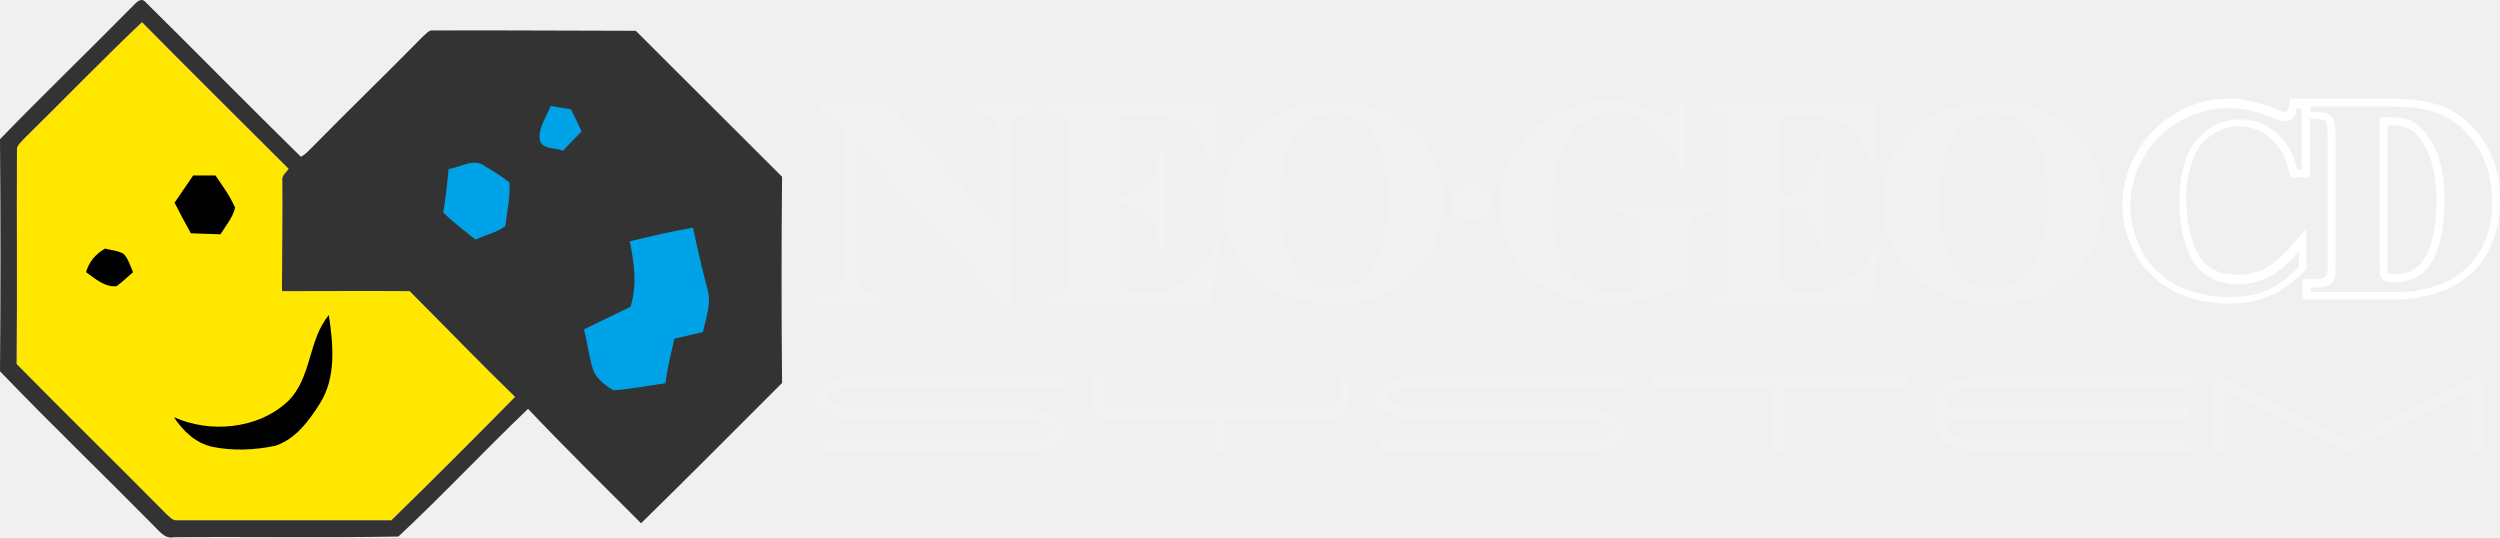
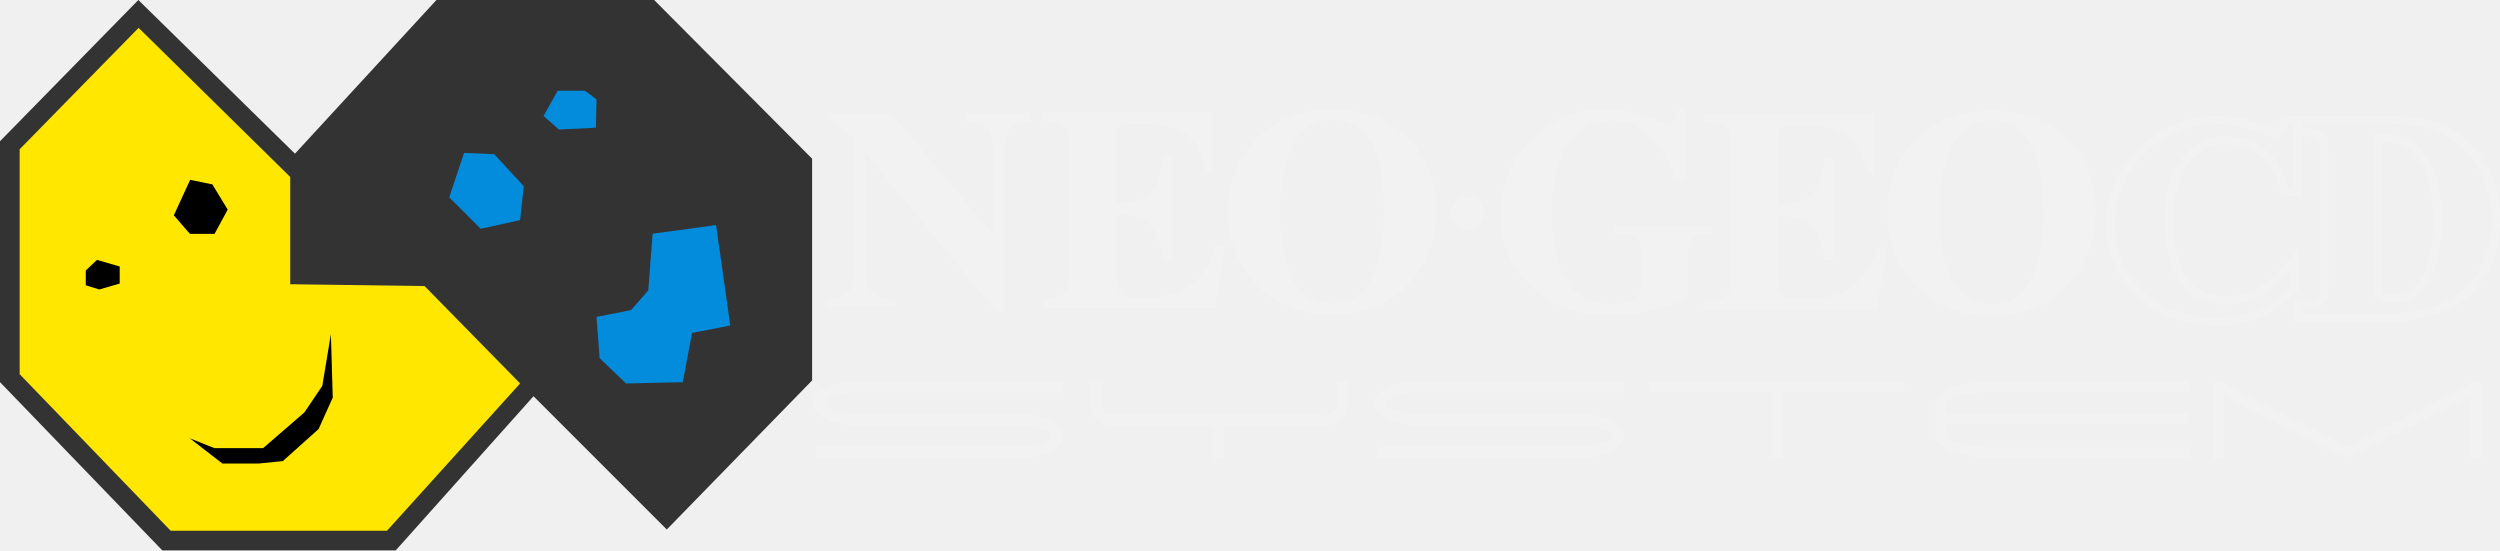
- <svg xmlns="http://www.w3.org/2000/svg" id="svg2" version="1.1" xml:space="preserve" width="3168.78" height="681.311" viewBox="0 0 3168.78 681.311">
-   <defs id="defs6">
-     <clipPath id="clipPath16" clipPathUnits="userSpaceOnUse">
-       <path id="path18" d="M 0,618.062 H 1949.984 V 0 H 0 Z" />
-     </clipPath>
-     <filter style="color-interpolation-filters:sRGB" id="filter213">
-       <feColorMatrix type="luminanceToAlpha" result="result2" id="feColorMatrix205" />
-       <feComposite in2="SourceGraphic" operator="arithmetic" in="result2" k3="2" result="result4" id="feComposite207" k1="0" k2="0" k4="0" />
-       <feBlend in="result4" mode="multiply" result="result3" in2="result2" id="feBlend209" />
-       <feComposite in2="SourceGraphic" operator="in" in="result3" id="feComposite211" result="fbSourceGraphic" />
-       <feColorMatrix result="fbSourceGraphicAlpha" in="fbSourceGraphic" values="0 0 0 -1 0 0 0 0 -1 0 0 0 0 -1 0 0 0 0 1 0" id="feColorMatrix235" />
-       <feColorMatrix id="feColorMatrix237" type="saturate" values="1" result="result91" in="fbSourceGraphic" />
-       <feComposite in2="result91" id="feComposite239" result="result15" operator="arithmetic" k2="0.4" k1="0.3" k3="0.3" k4="0" />
-       <feGaussianBlur id="feGaussianBlur241" in="result15" result="result8" stdDeviation="5" />
-       <feColorMatrix id="feColorMatrix243" values="1 0 0 0 0 0 1 0 0 0 0 0 1 0 0 0 0 0 50 0 " result="result92" />
-       <feComposite in2="fbSourceGraphic" id="feComposite245" operator="in" result="result13" />
-       <feComposite in2="result13" id="feComposite247" k3="0.3" k1="0.3" k2="0.4" operator="arithmetic" in="result15" result="result6" k4="0" />
-       <feFlood id="feFlood249" flood-color="rgb(128,172,0)" flood-opacity="1" result="result10" />
-       <feBlend in2="result10" id="feBlend251" result="result12" in="result6" mode="darken" />
-       <feBlend in2="result6" id="feBlend253" result="result14" mode="screen" />
-       <feComposite in2="fbSourceGraphic" id="feComposite255" in="result14" operator="in" />
-     </filter>
-   </defs>
-   <g transform="matrix(1.25,0,0,-1.25,267.2957,717.4956)" id="g10" style="fill:#f2f2f2">
-     <g id="g12" style="fill:#f2f2f2">
-       <g clip-path="url(#clipPath16)" id="g14" style="fill:#f2f2f2">
-         <g transform="translate(30.908,309.0299)" id="g20" style="fill:#f2f2f2" />
-         <g transform="translate(405.6829,391.9049)" id="g24" style="fill:#f2f2f2" />
-         <g transform="translate(84.9827,291.0299)" id="g28" style="fill:#f2f2f2" />
-         <g transform="translate(241.6956,507.2174)" id="g32" style="fill:#f2f2f2" />
-         <g transform="translate(232.6956,235.1549)" id="g36" style="fill:#f2f2f2" />
-         <g transform="translate(218.2962,190.1178)" id="g40" style="fill:#f2f2f2" />
-         <g transform="translate(371.4456,148.6803)" id="g44" style="fill:#f2f2f2" />
-         <g transform="translate(1681.461,146.5197)" id="g48" style="fill:#f2f2f2" />
-         <g transform="translate(1372.384,146.5197)" id="g52" style="fill:#f2f2f2">
-           <path id="path54" style="fill:#f2f2f2;fill-opacity:1;fill-rule:nonzero;stroke:none" d="M 0,0 H -0.394 Z" />
-         </g>
-         <g transform="translate(1462.549,197.1136)" id="g56" style="fill:#f2f2f2" />
-         <g transform="translate(992.2376,170.93)" id="g60" style="fill:#f2f2f2" />
-         <g transform="translate(813.8786,196.9186)" id="g64" style="fill:#f2f2f2" />
-         <g transform="translate(1245.995,196.9186)" id="g68" style="fill:#f2f2f2" />
-         <g transform="translate(1902.344,205.3829)" id="g72" style="fill:#f2f2f2" />
-         <g transform="translate(1496.212,471.5432)" id="g76" style="fill:#f2f2f2">
-           <path id="path78" style="fill:#f2f2f2;fill-opacity:1;fill-rule:nonzero;stroke:none" d="m 0,0 v -70.281 h -5.512 c -6.497,19.293 -16.34,33.861 -29.527,43.702 -12.996,10.042 -20.871,15.161 -36.423,15.161 -14.765,0 -27.167,-4.331 -37.01,-12.599 -10.043,-8.468 -16.931,-20.081 -21.065,-35.042 -4.134,-14.962 -6.1,-30.317 -6.1,-46.067 0,-19.095 2.166,-35.829 6.691,-50.203 4.528,-14.565 11.812,-22.24 21.852,-28.939 10.04,-6.691 18.111,-10.037 31.892,-10.037 4.921,0 9.843,0.393 14.764,1.375 5.122,1.184 9.056,2.562 14.369,4.531 v 50.791 c 0,7.874 -0.588,12.993 -1.572,15.355 -1.182,2.166 -3.347,4.331 -6.694,6.103 -3.349,1.969 -7.481,2.953 -12.402,2.953 h -5.119 v 5.315 h 96.858 v -5.315 c -7.284,-0.591 -12.403,-1.578 -15.358,-3.15 -2.953,-1.381 -5.119,-3.937 -6.691,-7.481 -0.788,-1.968 -1.184,-6.496 -1.378,-13.78 l -0.394,-49.216 c -12.602,-5.513 -24.214,-10.237 -37.995,-13.19 -13.78,-2.756 -28.154,-5.116 -42.916,-5.116 -18.899,0 -30.908,1.375 -43.31,6.494 -12.597,5.118 -23.427,9.843 -33.076,18.114 -9.45,8.462 -16.928,17.909 -22.44,28.346 -6.694,13.583 -10.237,28.545 -10.237,45.478 0,29.921 10.631,55.12 31.695,75.788 20.868,20.673 47.444,30.91 79.336,30.91 14.568,0 27.561,-3.74 41.145,-8.859 9.647,-3.74 15.356,-5.512 17.127,-5.512 2.756,0 5.119,0.984 7.481,2.953 2.363,1.969 4.528,5.709 6.497,11.418 z" />
-         </g>
-         <g transform="translate(1139.1,458.7479)" id="g80" style="fill:#f2f2f2">
-           <path id="path82" style="fill:#f2f2f2;fill-opacity:1;fill-rule:nonzero;stroke:none" d="m 0,0 h -0.394 v 11.022 c 32.483,0.787 59.257,-8.463 79.73,-27.364 20.868,-19.487 31.299,-43.704 31.299,-72.838 0,-25.001 -7.869,-46.853 -23.424,-65.949 C 66.54,-180.134 37.404,-192.73 -0.394,-192.73 v 15.158 c 10.434,0 19.49,2.756 26.38,7.478 8.859,5.906 14.568,15.555 19.49,28.745 4.921,12.993 8.268,29.727 8.268,50.791 0,25.199 -2.559,43.901 -7.678,56.304 C 41.145,-21.655 34.648,-12.993 26.97,-7.68 19.096,-2.562 10.04,0 0,0 m -0.394,0 c -18.702,-0.197 -32.679,-9.059 -42.326,-26.776 -8.071,-14.371 -12.008,-35.433 -12.008,-62.6 0,-32.483 5.709,-56.894 17.914,-72.25 8.662,-10.827 21.065,-15.946 36.42,-15.946 v -15.158 h -0.197 c -37.798,0 -67.13,12.006 -87.801,36.023 -16.34,18.902 -24.608,41.344 -24.608,67.331 0,29.135 10.63,53.547 31.892,72.837 21.261,19.492 47.444,28.745 78.549,27.561 h 2.165 z" />
-         </g>
-         <g transform="translate(921.3666,455.3996)" id="g84" style="fill:#f2f2f2">
-           <path id="path86" style="fill:#f2f2f2;fill-opacity:1;fill-rule:nonzero;stroke:none" d="m 0,0 v -78.549 h 4.331 c 13.584,0 18.899,3.937 25.002,12.009 6.103,7.874 10.04,19.492 11.615,35.042 h 6.103 v -104.339 h -6.103 c -1.181,11.419 -3.937,20.674 -7.875,27.955 -4.134,7.284 -8.859,12.206 -14.174,14.568 -5.315,2.562 -8.662,3.741 -18.899,3.741 v -58.469 c 0,-11.025 0.591,-17.718 1.575,-20.08 0.984,-2.56 2.756,-4.528 5.512,-6.103 2.756,-1.575 7.087,-2.362 13.387,-2.362 H 33.27 c 19.883,0 25.592,4.331 37.601,12.993 12.009,8.465 20.277,18.308 25.593,36.026 h 5.906 l -9.253,-60.041 H -81.896 v 5.509 h 7.284 c 6.103,0 11.222,0.985 14.962,2.953 2.756,1.378 4.922,3.741 6.3,7.087 1.181,2.363 1.772,8.466 1.772,18.506 V -22.44 c 0,8.856 -0.197,14.371 -0.788,16.534 -0.984,3.347 -2.953,6.103 -5.906,7.877 -3.937,2.756 -9.449,4.132 -16.34,4.132 h -7.284 v 5.512 H 97.645 v -58.86 h -5.906 c -3.15,14.371 -7.284,24.608 -12.993,30.902 C 73.234,-10.04 65.556,-5.512 55.319,-2.559 49.413,-0.787 38.389,0 22.049,0 Z" />
-         </g>
-         <g transform="translate(688.6728,467.0146)" id="g88" style="fill:#f2f2f2">
-           <path id="path90" style="fill:#f2f2f2;fill-opacity:1;fill-rule:nonzero;stroke:none" d="m 0,0 110.441,-123.631 v 85.639 c 0,12.006 -1.772,20.077 -5.709,24.214 -5.315,5.707 -11.615,8.465 -24.214,8.266 V 0 h 66.737 v -5.512 c -9.45,-0.985 -11.025,-2.559 -14.175,-4.132 -3.346,-1.774 -5.906,-4.53 -7.677,-8.468 -1.772,-3.74 -2.756,-10.431 -2.756,-19.88 v -165.76 h -5.513 l -151.585,165.76 v -126.584 c 0,-11.418 2.953,-19.099 8.859,-23.23 5.906,-3.94 12.599,-5.909 20.277,-5.909 H 0 v -5.509 h -79.533 v 5.509 c 12.402,0 20.867,2.363 25.789,6.694 4.725,4.331 7.284,11.812 7.284,22.445 v 140.561 l -4.922,5.313 c -4.724,5.318 -8.859,8.662 -12.402,10.436 -3.741,1.575 -0.394,2.557 -7.087,2.754 V 0 Z" />
-         </g>
-         <g transform="translate(1808.244,458.7479)" id="g92" style="fill:#f2f2f2">
-           <path id="path94" style="fill:#f2f2f2;fill-opacity:1;fill-rule:nonzero;stroke:none" d="m 0,0 h -0.394 v 11.022 c 32.483,0.787 59.254,-8.463 79.728,-27.364 21.064,-19.487 31.498,-43.704 31.498,-72.838 0,-25.001 -7.872,-46.853 -23.427,-65.949 -20.868,-25.005 -50.004,-37.601 -87.799,-37.601 v 15.158 c 10.431,0 19.49,2.756 26.377,7.478 8.862,5.906 14.571,15.555 19.49,28.745 4.922,12.993 8.271,29.727 8.271,50.791 0,25.199 -2.562,43.901 -7.68,56.304 C 41.142,-21.655 34.645,-12.993 26.97,-7.68 19.096,-2.562 10.037,0 0,0 m -0.394,0 c -18.705,-0.197 -32.679,-9.059 -42.326,-26.776 -8.074,-14.371 -12.008,-35.433 -12.008,-62.6 0,-32.483 5.709,-56.894 17.912,-72.25 8.662,-10.827 21.064,-15.946 36.422,-15.946 v -15.158 h -0.199 c -37.798,0 -67.131,12.006 -87.802,36.023 -16.337,18.902 -24.608,41.344 -24.608,67.331 0,29.135 10.631,53.547 31.892,72.837 21.261,19.492 47.444,28.745 78.552,27.561 h 2.165 z" />
-         </g>
-         <g transform="translate(1590.508,455.3996)" id="g96" style="fill:#f2f2f2">
-           <path id="path98" style="fill:#f2f2f2;fill-opacity:1;fill-rule:nonzero;stroke:none" d="m 0,0 v -78.549 h 4.334 c 13.583,0 18.899,3.937 25.002,12.009 6.1,7.874 10.037,19.492 11.615,35.042 h 6.102 v -104.339 h -6.102 c -1.184,11.419 -3.938,20.674 -7.875,27.955 -4.134,7.284 -8.859,12.206 -14.174,14.568 -5.316,2.562 -8.665,3.741 -18.902,3.741 v -58.469 c 0,-11.025 0.593,-17.718 1.578,-20.08 0.984,-2.56 2.756,-4.528 5.512,-6.103 2.756,-1.575 7.087,-2.362 13.387,-2.362 H 33.27 c 19.886,0 25.595,4.331 37.601,12.993 12.012,8.465 20.277,18.308 25.595,36.026 h 5.906 L 93.12,-187.609 H -81.893 v 5.509 h 7.284 c 6.1,0 11.221,0.985 14.962,2.953 2.753,1.378 4.919,3.741 6.299,7.087 1.179,2.363 1.772,8.466 1.772,18.506 V -22.44 c 0,8.856 -0.197,14.371 -0.787,16.534 -0.985,3.347 -2.953,6.103 -5.906,7.877 -3.94,2.756 -9.45,4.132 -16.34,4.132 h -7.284 v 5.512 H 97.648 v -58.86 H 91.742 C 88.589,-32.874 84.458,-22.637 78.749,-16.343 73.236,-10.04 65.559,-5.512 55.322,-2.559 49.413,-0.787 38.389,0 22.052,0 Z" />
-         </g>
-         <g transform="translate(1277.297,388.0716)" id="g100" style="fill:#f2f2f2">
-           <path id="path102" style="fill:#f2f2f2;fill-opacity:1;fill-rule:nonzero;stroke:none" d="m 0,0 h 1.184 c 11.218,0 20.277,-8.856 20.277,-19.49 0,-10.63 -9.059,-19.292 -20.277,-19.292 H 0 c -11.219,0 -20.274,8.662 -20.274,19.292 C -20.274,-8.856 -11.219,0 0,0" />
-         </g>
-       </g>
+ <svg xmlns="http://www.w3.org/2000/svg" height="158.44" viewBox="0 0 3166.444 697.136" width="719.646">
+   <g fill="#f2f2f2" transform="translate(-3.871541 6.237598)">
+     <path d="m2776.146 573.684h-245.94c-8.732 0-17.146-.324-25.559-1.617-8.091-.971-15.534-2.589-22.329-4.53-9.708-2.265-16.827-7.119-21.358-10.998-3.883-3.564-5.825-7.448-5.825-11.33v-42.715c.972-3.56 3.56-8.091 7.767-11.326 4.203-3.237 10.032-6.149 16.827-8.091 7.119-1.941 14.886-3.56 23.623-4.53 9.06-.971 18.446-1.617 28.8-1.617h243.994v12.943h-243.994c-10.354 0-19.416.324-27.505 1.295-7.772.97-15.534 2.587-22.653 4.525-9.708 2.916-11.649 6.476-13.591 11.33l-.324 10.027h307.743l.324 13.272h-307.743v13.914c0 3.56 2.589 7.119 15.529 10.68 6.477 1.622 13.596 2.913 21.685 3.888 8.086 1.29 16.181 1.614 24.27 1.614h246.259z" />
+     <path d="m2416.306 490.519h-155.004v83.165h-13.595v-83.165h-154.68v-13.591h323.28z" />
+     <path d="m1643.223 533.559h-89.636v40.126h-13.592v-40.126h-115.848c-17.475 0-39.151-2.27-39.151-28.158v-28.477h14.233v27.186c0 17.151 16.503 15.529 27.183 15.529h215.84 27.831c11.002 0 27.505 1.622 27.505-15.529v-27.186h13.591v28.477c0 25.888-21.68 28.158-39.154 28.158z" />
+     <path d="m1350.042 490.84h-258.88c-12.943 0-24.593 2.27-33.007 5.829-6.472 2.589-10.354 5.502-10.354 8.091 0 2.589 3.883 5.497 10.354 8.086 8.414 3.24 20.064 5.505 33.007 5.505h112.289 89.638c9.708 0 19.092.967 26.859 2.908 4.206.971 7.765 2.265 11.326 3.565 3.559 1.613 6.795 3.235 9.384 4.852 6.148 4.527 9.708 10.032 9.708 16.176v.329c0 8.737-7.443 16.175-19.092 21.029-10.032 3.883-23.623 6.476-38.185 6.476h-255.32v-13.919h255.32c12.943 0 24.594-2.265 33.007-5.497 6.148-2.913 10.356-5.829 10.356-8.089v-.329c0-1.29-1.619-2.908-3.884-4.53-1.941-1.295-4.206-2.26-6.471-3.56-2.913-.967-5.825-1.936-9.384-2.908-6.795-1.617-14.886-2.589-23.622-2.589h-89.638-112.289c-14.562 0-28.153-2.265-38.185-6.476-11.649-4.849-19.092-12.292-19.092-21.029 0-9.065 7.443-16.503 19.092-21.357 10.032-3.888 23.623-6.476 38.185-6.476h258.88z" />
+     <path d="m2060.341 490.84h-258.551c-12.945 0-24.594 2.27-33.007 5.829-6.471 2.589-10.356 5.502-10.356 8.091 0 2.589 3.884 5.497 10.356 8.086 8.413 3.24 20.062 5.505 33.007 5.505h112.289 89.633c9.711 0 19.097.967 26.539 2.908 4.203.971 7.767 2.265 11.322 3.565 3.564 1.613 6.795 3.235 9.389 4.852h-.324c6.471 4.527 10.027 10.032 10.027 16.176v.329c0 8.737-7.443 16.175-19.093 21.029-10.027 3.883-23.295 6.476-37.861 6.476h-255.317v-13.919h255.317c12.948 0 24.273-2.265 32.364-5.497 6.466-2.913 10.678-5.829 10.678-8.089v-.329c0-1.29-1.617-2.908-3.883-4.53-1.941-1.295-4.206-2.26-6.471-3.56-2.913-.967-5.826-1.936-9.06-2.908-6.797-1.617-14.886-2.589-23.628-2.589h-89.633-112.289c-14.562 0-28.153-2.265-38.185-6.476-11.649-4.849-19.092-12.292-19.092-21.029 0-9.065 7.119-16.503 19.092-21.357 10.032-3.888 23.623-6.476 38.185-6.476h258.551z" />
+     <path d="m3139.226 476.926c3.56 0 7.119 2.589 7.119 6.795v89.96h-13.267v-77.987l-146.915 74.104-1.941.653c-8.091 3.23-10.356 2.587-16.184 0l-1.938-.976-145.623-74.099v78.307h-13.915v-90.286c0-4.206 3.559-6.472 6.795-6.472 1.946 0 2.911.324 4.535 1.294l151.439 77.993c5.826 2.587 6.8 3.878 13.919.322l133.965-68.279 19.097-10.356c.971-.651 2.262-.975 2.913-.975" />
+   </g>
+   <g fill="#f2f2f2" stroke-width=".079" transform="matrix(16.68817 0 0 16.25015 376.071 -2557.426)">
+     <path d="m145.779 166.409c-1.465 0-2.867.37-4.168 1.101-1.306.734-2.358 1.778-3.124 3.105-.767 1.325-1.156 2.749-1.156 4.231 0 1.408.352 2.753 1.045 3.999.7 1.259 1.71 2.239 3 2.91 1.269.661 2.733.996 4.351.996 1.24 0 2.347-.209 3.291-.622.94-.411 1.851-1.078 2.708-1.981l.173-.183v-3.192l-1.096 1.285c-.774.908-1.507 1.549-2.182 1.907-.653.347-1.386.524-2.177.524-.947 0-1.719-.229-2.29-.68-.583-.459-1.021-1.164-1.304-2.094-.303-.994-.456-2.118-.456-3.341 0-1.222.206-2.343.615-3.333.3-.73.761-1.305 1.41-1.756.644-.447 1.33-.665 2.098-.665.927 0 1.734.295 2.468.903.73.604 1.24 1.501 1.515 2.667l.114.483h1.521v-4.646h.522c.355 0 .542.066.636.122.157.093.198.164.207.186.011.038.07.612.07 1.495v9.501c0 .791-.037 1.046-.051 1.115-.044.091-.119.173-.228.239-.069.042-.242.112-.633.112h-1.097v1.631h7.023c.969 0 1.671-.046 2.144-.139 1.018-.194 1.901-.476 2.619-.838.735-.369 1.392-.866 1.954-1.476.565-.614 1.03-1.395 1.381-2.323.35-.923.526-2.087.526-3.174 0-1.573-.359-3.007-1.068-4.262v-.001c-.721-1.277-1.79-2.435-3.181-3.063-1.117-.503-2.589-.742-4.377-.742l-6.449-.001h-1.572l-.073.543c-.042.306-.122.407-.145.431-.052.052-.091.064-.139.065-.035-.004-.252-.039-1.014-.339-1.186-.465-2.334-.7-3.412-.7zm6.404.613h6.4c1.708 0 3.082.234 4.122.703 1.272.575 2.237 1.638 2.894 2.802.657 1.164.986 2.481.986 3.95 0 1.015-.161 2.095-.485 2.95h-.001c-.323.856-.741 1.562-1.254 2.12-.513.557-1.106 1.005-1.776 1.341-.671.338-1.492.598-2.462.783-.429.085-1.104.127-2.024.127h-6.4v-.374h.473c.414 0 .731-.066.952-.199.22-.133.384-.314.489-.543.063-.15.094-.601.094-1.353v-9.501c0-.744-.039-1.547-.116-1.734-.077-.186-.233-.349-.468-.489-.235-.14-.552-.21-.952-.21h-.473zm-6.404.015c1.005 0 2.067.219 3.185.657.648.254 1.058.381 1.234.381.225 0 .42-.083.585-.249.166-.166.273-.429.322-.789h.405v5.005h-.405c-.309-1.308-.885-2.31-1.727-3.007-.842-.697-1.797-1.046-2.863-1.046-.891 0-1.709.259-2.452.776-.744.518-1.287 1.195-1.632 2.032-.442 1.071-.663 2.263-.663 3.574 0 1.291.161 2.466.484 3.527.323 1.06.828 1.861 1.516 2.404.688.543 1.579.813 2.674.813.898 0 1.72-.198 2.468-.595.748-.398 1.535-1.082 2.363-2.054v1.245c-.802.845-1.637 1.458-2.505 1.839-.868.379-1.882.57-3.042.57-1.526 0-2.881-.309-4.066-.925-1.185-.617-2.099-1.504-2.742-2.66-.644-1.156-.965-2.386-.965-3.691 0-1.376.356-2.681 1.07-3.915.714-1.234 1.677-2.191 2.89-2.872 1.213-.681 2.501-1.021 3.865-1.021zm11.858.787v11.61c0 .597.028.962.084 1.097.056.135.15.238.284.309.189.107.463.159.82.159 1.17 0 2.064-.404 2.682-1.214.841-1.094 1.262-2.936 1.262-5.238 0-1.854-.287-3.335-.862-4.442-.456-.867-1.042-1.65-1.757-1.962-.505-.22-1.343-.327-2.513-.32zm.623.638c.925.033 1.402.154 1.643.259.587.257 1.063.936 1.454 1.68.523 1.009.789 2.406.789 4.148 0 2.148-.38 3.877-1.131 4.852l-.001-.001c-.499.654-1.214.971-2.189.971-.348 0-.484-.062-.518-.081-.004-.002-.005-.003-.008-.004-.011-.068-.039-.281-.039-.852z" />
+     <g stroke-width=".01">
+       <path d="m99.891 175.559h.373c.348 0 .945.072 1.19.216.246.143.407.303.486.481.078.178.118.569.118 1.173v2.373c0 .716-.757 1.081-1.121 1.16-.366.079-.721.119-1.068.119-.999 0-1.861-.26-2.588-.78-.726-.52-1.252-1.334-1.579-2.443-.326-1.108-.488-2.396-.488-3.867 0-1.214.149-2.397.447-3.55.298-1.154.806-2.052 1.523-2.697.717-.644 1.615-.967 2.694-.967 1.129 0 1.789.286 2.62 1.15.85.883 1.665 1.885 2.141 3.358h.695v-5.406h-.395c-.143.433-.298.727-.469.882-.171.156-.356.233-.554.233-.128 0-.542-.141-1.241-.422-.699-.282-1.205-.453-1.517-.513-.575-.12-1.022-.18-1.738-.18-2.314 0-4.235.795-5.762 2.386-1.526 1.592-2.29 3.54-2.29 5.846 0 1.289.248 2.454.745 3.494.391.807.932 1.531 1.624 2.177.692.644 1.492 1.165 2.396 1.561.905.395 2.043.593 3.413.593 1.072 0 2.106-.111 3.104-.332.998-.222 1.957-.551 2.882-.986v-3.189c0-.559.031-.91.095-1.054.113-.272.274-.466.484-.584.209-.118.779-.194 1.311-.233v-.522h-7.533v.522z" />
+       <path d="m118.104 179.689c-.859.658-2.001.986-3.426.986h-.812c-.435 0-.75-.059-.945-.179-.195-.12-.328-.273-.399-.46-.071-.187-.107-.699-.107-1.535v-4.283c.732 0 1.589.095 1.974.287.384.19.722.563 1.012 1.117.291.554.482 1.166.572 2.034h.618v-7.882h-.618c-.121 1.184-.4 1.979-.837 2.586-.437.607-1.143.91-2.115.91h-.605v-5.287c-.005-.919.814-.812.814-.812h.957c1.158 0 1.946.068 2.366.203.721.224 1.279.576 1.674 1.054.395.479.7 1.268.919 2.368h.518v-4.502h-12.878v.617h.406c.495 0 .885.105 1.169.313.203.142.342.345.416.606.038.156.057.579.057 1.267v9.525c0 .762-.041 1.233-.124 1.413-.105.254-.255.433-.45.538-.27.157-.626.235-1.069.235h-.406v.716h13.096l.787-4.843h-.719c-.375 1.348-.992 2.351-1.851 3.008" />
+       <path d="m128.506 166.054c-2.195-.091-4.044.625-5.546 2.147-1.505 1.521-2.255 3.423-2.255 5.704 0 2.032.578 3.788 1.734 5.268 1.462 1.873 3.532 2.81 6.211 2.81 2.669 0 4.737-.982 6.2-2.946 1.104-1.479 1.657-3.194 1.657-5.143 0-2.281-.741-4.18-2.222-5.699-1.481-1.519-3.407-2.232-5.777-2.141m3.5 12.19c-.358 1.061-.859 1.833-1.503 2.315-.505.378-1.134.566-1.888.566-1.119 0-1.989-.438-2.613-1.313-.892-1.253-1.339-3.189-1.339-5.809 0-2.205.289-3.895.867-5.073.709-1.434 1.744-2.151 3.105-2.151.739 0 1.392.208 1.959.623.567.415 1.033 1.127 1.399 2.134.366 1.008.549 2.527.549 4.559 0 1.706-.179 3.09-.538 4.151" />
+       <path d="m78.625 181.895c2.669 0 4.737-.982 6.2-2.946 1.104-1.48 1.657-3.194 1.657-5.143 0-2.281-.741-4.18-2.222-5.699-1.481-1.519-3.407-2.232-5.777-2.141-2.195-.09-4.044.625-5.546 2.147-1.505 1.521-2.255 3.423-2.255 5.704 0 2.032.578 3.788 1.734 5.268 1.462 1.873 3.532 2.81 6.211 2.81m-3.143-13.045c.709-1.434 1.744-2.151 3.105-2.151.739 0 1.392.208 1.959.623.567.415 1.033 1.127 1.399 2.134.366 1.008.549 2.527.549 4.557 0 1.706-.179 3.09-.538 4.151-.358 1.061-.859 1.833-1.503 2.316-.505.378-1.134.566-1.888.566-1.12 0-1.989-.438-2.613-1.313-.892-1.253-1.339-3.189-1.339-5.809 0-2.205.289-3.895.867-5.073" />
+       <path d="m70.442 176.559h-.719c-.375 1.348-.992 2.351-1.851 3.008-.859.657-2.001.986-3.425.986h-.812c-.435 0-.749-.06-.945-.179-.195-.12-.328-.273-.399-.46-.071-.187-.107-.699-.107-1.535v-4.283c.732 0 1.589.095 1.974.287.384.19.722.563 1.012 1.117.291.554.481 1.166.572 2.034h.618v-7.882h-.618c-.121 1.184-.4 1.979-.838 2.586-.437.607-1.143.91-2.115.91h-.605v-5.287c-.005-.919.815-.812.815-.812h.956c1.158 0 1.947.068 2.368.202.722.224 1.279.576 1.674 1.054.395.479.701 1.268.919 2.368h.518v-4.506h-12.878v.621h.406c.495 0 .885.105 1.17.313.202.142.341.344.416.606.038.156.057.579.057 1.267v9.525c0 .762-.041 1.233-.124 1.412-.105.254-.255.434-.449.538-.27.157-.626.235-1.069.235h-.406v.717h13.096l.787-4.843z" />
+       <path d="m45.367 180.677h-.348c-.499 0-.942-.153-1.329-.459-.387-.306-.58-.896-.58-1.77v-9.199l9.965 12.423.646.001v-12.67c0-.72.06-.929.179-1.226.119-.296.285-.51.497-.642.212-.131.629-.238 1.249-.321v-.645h-4.943v.645c.815-.015 1.397.195 1.742.63.253.323.379.642.379 1.558v6.635l-7.757-9.469h-4.72v.512c.449.015.465.165.704.292l1.264 1.273-.002 10.202c0 .807-.159 1.378-.478 1.714-.318.336-.883.508-1.693.515v.617h5.223v-.617z" />
    </g>
-     <path d="m 2231.263,451.402 c -6.522,3.01 -17.057,4.013 -32.106,4.013 V 307.927 c 0,-7.525 0.503,-12.04 1.005,-14.047 0.503,-1.505 2.007,-3.01 3.512,-4.013 2.509,-1.505 6.02,-2.007 10.535,-2.007 15.051,0 26.589,5.017 34.615,15.552 10.535,14.047 16.053,37.123 16.053,66.721 0,23.578 -3.512,42.14 -11.037,56.688 -6.019,10.535 -13.544,20.568 -22.575,24.581 z m 11.037,-142.974 c -6.522,-8.528 -15.551,-12.542 -28.093,-12.542 -4.515,0 -6.019,1.003 -6.521,1.003 v 0 c 0,1.003 -0.503,3.512 -0.503,11.037 v 139.462 c 12.041,-0.502 18.06,-2.007 21.07,-3.512 7.525,-3.512 13.545,-12.04 18.561,-21.572 6.522,-13.043 10.034,-30.601 10.034,-52.675 0,-26.588 -5.016,-48.661 -14.548,-61.203 z m 65.718,116.887 c -9.029,16.053 -23.076,31.103 -40.634,39.13 -14.548,6.522 -33.109,9.532 -56.186,9.532 h -82.774 -20.067 l -1.005,-7.023 c -0.503,-4.013 -1.506,-5.017 -2.007,-5.518 -0.503,-0.501 -1.005,-1.003 -2.006,-1.003 -0.503,0 -3.01,0.502 -13.044,4.515 -15.05,6.02 -30.099,9.03 -43.645,9.03 -18.561,0 -36.621,-4.515 -53.176,-14.047 -16.554,-9.532 -30.099,-22.575 -40.133,-39.631 -10.034,-17.056 -15.05,-35.116 -15.05,-53.678 0,-18.06 4.515,-35.116 13.545,-50.668 9.029,-16.053 22.073,-28.595 38.627,-37.123 16.054,-8.528 35.117,-12.542 55.685,-12.542 16.053,0 30.099,2.508 42.139,8.027 12.041,5.017 23.579,13.545 34.615,25.083 l 2.007,2.508 v 40.635 l -14.047,-16.555 c -10.034,-11.538 -19.565,-19.565 -28.093,-24.08 -8.528,-4.515 -17.558,-6.522 -28.093,-6.522 -12.04,0 -22.073,3.01 -29.096,8.528 -7.525,6.02 -13.043,14.548 -16.554,26.588 -4.014,12.542 -6.02,27.09 -6.02,42.641 0,15.552 2.509,29.598 8.026,42.14 4.013,9.532 9.532,16.555 18.06,22.073 8.026,5.518 17.057,8.528 27.09,8.528 12.04,0 22.073,-3.512 31.604,-11.538 9.532,-7.525 16.054,-19.063 19.566,-34.113 l 1.504,-6.02 h 19.565 v 59.196 h 6.521 c 4.516,0 7.023,-1.003 8.027,-1.505 2.006,-1.003 2.507,-2.007 2.507,-2.508 0,-0.502 1.005,-8.027 1.005,-19.063 V 309.432 c 0,-10.033 -0.503,-13.043 -0.503,-14.047 -0.503,-1.003 -1.505,-2.007 -3.009,-3.01 -1.005,-0.502 -3.01,-1.505 -8.027,-1.505 h -14.046 v -20.568 h 89.796 c 12.542,0 21.572,0.502 27.592,2.007 13.044,2.508 24.582,6.02 33.611,10.535 9.532,4.515 18.06,11.037 25.083,18.562 7.023,8.027 13.044,17.558 17.558,29.598 4.515,11.538 6.522,26.588 6.522,40.133 1.005,20.066 -4.013,38.126 -13.044,54.18 z m -187.119,-23.578 h -5.017 c -4.013,16.555 -11.538,29.598 -22.073,38.126 -11.037,9.03 -23.076,13.043 -36.621,13.043 -11.538,0 -22.073,-3.512 -31.605,-10.033 -9.532,-6.522 -16.554,-15.05 -21.07,-25.585 -5.518,-13.545 -8.528,-28.595 -8.528,-45.651 0,-16.555 2.006,-31.103 6.02,-44.648 4.013,-13.545 10.535,-23.578 19.564,-30.601 9.03,-7.023 20.067,-10.535 34.112,-10.535 11.539,0 22.074,2.508 31.605,7.525 9.532,5.017 19.566,13.545 30.101,26.087 v -16.053 c -10.034,-10.535 -21.07,-18.561 -32.107,-23.578 -11.036,-5.017 -24.08,-7.023 -39.13,-7.023 -19.565,0 -37.123,4.013 -52.173,11.538 -15.05,8.027 -27.089,19.063 -35.116,33.611 -8.027,14.548 -12.542,30.1 -12.542,47.156 0,17.558 4.515,34.113 13.545,49.664 9.029,15.552 21.572,28.093 37.123,36.621 15.552,8.528 32.106,13.043 49.665,13.043 13.044,0 26.588,-3.01 40.634,-8.528 8.529,-3.01 13.545,-5.017 16.054,-5.017 3.009,0 5.518,1.003 7.525,3.01 2.006,2.007 3.512,5.518 4.013,10.033 h 5.016 v -62.206 z m 186.618,-68.226 c -4.013,-11.037 -9.531,-20.066 -16.053,-27.09 -6.522,-7.023 -14.047,-12.541 -22.576,-17.056 -8.528,-4.515 -19.063,-7.525 -31.604,-10.033 -5.519,-1.003 -14.047,-1.505 -26.086,-1.505 h -81.771 v 4.515 h 6.02 c 5.518,0 9.531,1.003 12.04,2.508 3.01,1.505 5.016,4.013 6.02,7.023 1.005,2.007 1.005,7.525 1.005,17.056 v 120.901 c 0,9.532 -0.503,19.565 -1.506,22.073 -1.005,2.508 -3.009,4.515 -6.019,6.02 -3.01,2.007 -7.023,2.508 -12.041,2.508 h -6.019 v 5.518 h 81.77 c 22.073,0 39.631,-3.01 52.675,-9.03 16.555,-7.525 28.595,-20.568 37.123,-35.618 8.529,-14.548 12.542,-31.605 12.542,-50.166 1.005,-13.043 -1.506,-26.588 -5.519,-37.625 z" id="path10-3" style="stroke-width:0.8;fill:#ffffff" />
+     <path d="m90.11 173.975c0 .692-.561 1.252-1.252 1.252-.692 0-1.252-.561-1.252-1.252 0-.692.561-1.252 1.252-1.252.692 0 1.252.561 1.252 1.252z" stroke="#000" stroke-width=".001" />
  </g>
-   <path id="path50" style="fill:#f2f2f2;fill-opacity:1;fill-rule:nonzero;stroke:none;stroke-width:1.25" d="M 2776.146,573.684 H 2530.206 c -8.732,0 -17.146,-0.324 -25.559,-1.617 -8.091,-0.971 -15.534,-2.589 -22.329,-4.53 -9.708,-2.265 -16.827,-7.119 -21.358,-10.998 -3.883,-3.564 -5.825,-7.448 -5.825,-11.33 v -42.715 c 0.972,-3.56 3.56,-8.091 7.767,-11.326 4.203,-3.237 10.032,-6.149 16.827,-8.091 7.119,-1.941 14.886,-3.56 23.623,-4.53 9.06,-0.971 18.446,-1.617 28.8,-1.617 h 243.994 v 12.943 h -243.994 c -10.354,0 -19.416,0.324 -27.505,1.295 -7.772,0.97 -15.534,2.587 -22.653,4.525 -9.708,2.916 -11.649,6.476 -13.591,11.33 l -0.324,10.027 h 307.743 l 0.324,13.272 h -307.743 v 13.914 c 0,3.56 2.589,7.119 15.529,10.68 6.477,1.622 13.596,2.913 21.685,3.888 8.086,1.29 16.181,1.614 24.27,1.614 h 246.259 z" />
-   <path id="path58" style="fill:#f2f2f2;fill-opacity:1;fill-rule:nonzero;stroke:none;stroke-width:1.25" d="m 2416.306,490.519 h -155.004 v 83.165 h -13.595 v -83.165 h -154.68 v -13.591 h 323.28 z" />
-   <path id="path62" style="fill:#f2f2f2;fill-opacity:1;fill-rule:nonzero;stroke:none;stroke-width:1.25" d="m 1643.223,533.559 h -89.636 v 40.126 h -13.592 V 533.559 h -115.848 c -17.475,0 -39.151,-2.27 -39.151,-28.158 v -28.477 h 14.233 v 27.186 c 0,17.151 16.503,15.529 27.183,15.529 h 215.84 27.831 c 11.002,0 27.505,1.622 27.505,-15.529 v -27.186 h 13.591 v 28.477 c 0,25.888 -21.68,28.158 -39.154,28.158 z" />
-   <path id="path66" style="fill:#f2f2f2;fill-opacity:1;fill-rule:nonzero;stroke:none;stroke-width:1.25" d="m 1350.042,490.84 h -258.88 c -12.943,0 -24.593,2.27 -33.007,5.829 -6.472,2.589 -10.354,5.502 -10.354,8.091 0,2.589 3.883,5.497 10.354,8.086 8.414,3.24 20.064,5.505 33.007,5.505 h 112.289 89.638 c 9.708,0 19.092,0.967 26.859,2.908 4.206,0.971 7.765,2.265 11.326,3.565 3.559,1.613 6.795,3.235 9.384,4.852 6.148,4.527 9.708,10.032 9.708,16.176 v 0.329 c 0,8.737 -7.443,16.175 -19.092,21.029 -10.032,3.883 -23.623,6.476 -38.185,6.476 h -255.32 v -13.919 h 255.32 c 12.943,0 24.594,-2.265 33.007,-5.497 6.148,-2.913 10.356,-5.829 10.356,-8.089 v -0.329 c 0,-1.29 -1.619,-2.908 -3.884,-4.53 -1.941,-1.295 -4.206,-2.26 -6.471,-3.56 -2.913,-0.967 -5.825,-1.936 -9.384,-2.908 -6.795,-1.617 -14.886,-2.589 -23.622,-2.589 h -89.638 -112.289 c -14.562,0 -28.153,-2.265 -38.185,-6.476 -11.649,-4.849 -19.092,-12.292 -19.092,-21.029 0,-9.065 7.443,-16.503 19.092,-21.357 10.032,-3.888 23.623,-6.476 38.185,-6.476 h 258.88 z" />
-   <path id="path70" style="fill:#f2f2f2;fill-opacity:1;fill-rule:nonzero;stroke:none;stroke-width:1.25" d="m 2060.341,490.84 h -258.551 c -12.945,0 -24.594,2.27 -33.007,5.829 -6.471,2.589 -10.356,5.502 -10.356,8.091 0,2.589 3.884,5.497 10.356,8.086 8.413,3.24 20.062,5.505 33.007,5.505 h 112.289 89.633 c 9.711,0 19.097,0.967 26.539,2.908 4.203,0.971 7.767,2.265 11.322,3.565 3.564,1.613 6.795,3.235 9.389,4.852 h -0.324 c 6.471,4.527 10.027,10.032 10.027,16.176 v 0.329 c 0,8.737 -7.443,16.175 -19.093,21.029 -10.027,3.883 -23.295,6.476 -37.861,6.476 h -255.317 v -13.919 h 255.317 c 12.948,0 24.273,-2.265 32.364,-5.497 6.466,-2.913 10.678,-5.829 10.678,-8.089 v -0.329 c 0,-1.29 -1.617,-2.908 -3.883,-4.53 -1.941,-1.295 -4.206,-2.26 -6.471,-3.56 -2.913,-0.967 -5.826,-1.936 -9.06,-2.908 -6.797,-1.617 -14.886,-2.589 -23.628,-2.589 h -89.633 -112.289 c -14.562,0 -28.153,-2.265 -38.185,-6.476 -11.649,-4.849 -19.092,-12.292 -19.092,-21.029 0,-9.065 7.119,-16.503 19.092,-21.357 10.032,-3.888 23.623,-6.476 38.185,-6.476 h 258.551 z" />
-   <path id="path74" style="fill:#f2f2f2;fill-opacity:1;fill-rule:nonzero;stroke:none;stroke-width:1.25" d="m 3139.226,476.926 c 3.56,0 7.119,2.589 7.119,6.795 v 89.96 h -13.267 v -77.987 l -146.915,74.104 -1.941,0.653 c -8.091,3.23 -10.356,2.587 -16.184,0 l -1.938,-0.976 -145.623,-74.099 v 78.307 h -13.915 v -90.286 c 0,-4.206 3.559,-6.472 6.795,-6.472 1.946,0 2.911,0.324 4.535,1.294 l 151.439,77.993 c 5.826,2.587 6.8,3.878 13.919,0.322 l 133.965,-68.279 19.097,-10.356 c 0.971,-0.651 2.262,-0.975 2.913,-0.975" />
-   <g transform="matrix(4.214652,0,0,4.214652,-244.4498,-15.75418)" id="g76-3">
-     <g transform="translate(0.1)" id="g8">
-       <g id="g6">
-         <path style="fill:#ffe700" id="path4" d="m 65.4,45.3 c 11.8,-11.6 23.3,-23.5 35.2,-34.9 14.6,14.8 29.4,29.4 44.1,44.1 -0.7,1.2 -2.2,2.1 -1.9,3.6 0.1,11.1 -0.1,22.2 -0.1,33.2 12.8,0 25.6,0 38.4,0 10.6,10.5 21,21.3 31.7,31.8 -12.3,12.5 -24.7,24.9 -37.2,37.1 -21.4,-0.1 -42.8,0 -64.3,0 -1.6,0.3 -2.5,-1.2 -3.6,-2.1 -14.9,-15 -30.1,-29.7 -44.8,-44.9 0.3,-21.4 0,-42.8 0.1,-64.2 -0.2,-1.6 1.5,-2.6 2.4,-3.7 z" class="st0" />
-       </g>
-     </g>
-     <g id="g22">
-       <g id="g14-6">
-         <path id="path12" d="m 97.3,6.2 c 1.2,-1 2.9,-3.8 4.6,-1.7 15.6,15.4 30.9,31 46.6,46.4 1.3,-0.7 2.3,-1.8 3.4,-2.9 11,-11.2 22.2,-22 33.2,-33.2 1,-0.8 1.9,-2.2 3.3,-1.9 20.3,-0.1 40.6,0.1 60.8,0.1 14.7,14.6 29.3,29.3 44,43.9 -0.2,20.7 -0.2,41.3 0,62 -14.1,14.1 -28.2,28.3 -42.4,42.2 -11.4,-11.4 -22.9,-22.7 -34,-34.4 -13.2,12.6 -25.7,26 -39,38.4 -22.5,0.4 -45,0 -67.5,0.2 -2.8,0.6 -4.4,-1.9 -6.2,-3.6 C 88.8,146.2 73.1,131.1 58,115.4 58.2,92.1 58.2,68.9 58,45.6 70.9,32.3 84.3,19.4 97.3,6.2 Z M 65.4,45.3 c -0.9,1.1 -2.5,2.1 -2.3,3.7 -0.1,21.4 0.1,42.8 -0.1,64.2 14.8,15.1 29.9,29.8 44.8,44.9 1.1,0.9 2,2.3 3.6,2.1 21.4,0 42.8,0 64.3,0 12.5,-12.2 24.9,-24.6 37.2,-37.1 -10.7,-10.4 -21.1,-21.2 -31.7,-31.8 -12.8,-0.1 -25.6,0 -38.4,0 0,-11.1 0.2,-22.1 0.1,-33.2 -0.3,-1.5 1.2,-2.5 1.9,-3.6 C 130.1,39.8 115.3,25.2 100.7,10.4 88.7,21.8 77.2,33.7 65.4,45.3 Z" style="fill:#333333" />
-       </g>
-       <path id="path16" d="m 110.5,64.7 c 1.9,-2.7 3.7,-5.5 5.6,-8.2 2.2,0 4.5,0 6.7,0 2.1,3.1 4.4,6.2 5.9,9.7 -0.7,3 -2.8,5.4 -4.4,8 -3,-0.1 -6,-0.2 -8.9,-0.3 -1.7,-3 -3.3,-6.1 -4.9,-9.2 z" />
-       <path id="path18-7" d="m 83.9,85.6 c 0.8,-3.1 2.9,-5.5 5.7,-7.1 1.9,0.5 3.9,0.6 5.6,1.6 1.4,1.5 2,3.6 2.8,5.5 -1.6,1.4 -3.2,2.9 -4.9,4.2 -3.6,0.4 -6.5,-2.3 -9.2,-4.2 z" />
-       <path id="path20" d="m 144.5,124.5 c 7.3,-7 6.1,-18.5 12.4,-26 1.3,8.8 2.3,18.7 -2.7,26.6 -3.3,5.2 -7.3,10.7 -13.4,12.7 -6.2,1.3 -12.8,1.6 -19,0.3 -5,-1.1 -8.8,-4.8 -11.5,-8.9 10.9,4.9 25.3,3.6 34.2,-4.7 z" />
-     </g>
-     <g transform="translate(0.1)" id="g30">
-       <path style="fill:#00a2e7" id="path24" d="m 220.2,45.5 c -0.3,-3.6 2.1,-6.7 3.3,-9.9 2,0.4 4.1,0.7 6.1,1 1.1,2.2 2.2,4.4 3.2,6.7 -1.9,1.9 -3.8,3.8 -5.6,5.8 -2.4,-1.1 -6.7,-0.3 -7,-3.6 z" class="st1" />
-       <path style="fill:#00a2e7" id="path26" d="m 192.8,54.6 c 3.6,-0.6 7.8,-3.5 11.1,-0.8 2.5,1.5 4.9,3 7.2,4.8 0.3,4.4 -0.7,8.8 -1.2,13.1 -2.6,2 -6.1,2.7 -9,4.1 -3.3,-2.6 -6.6,-5.2 -9.7,-8.1 0.7,-4.3 1.2,-8.7 1.6,-13.1 z" class="st1" />
-       <path style="fill:#00a2e7" id="path28" d="m 247.3,76.3 c 6.3,-1.5 12.6,-3 19,-4.1 1.3,6.1 2.7,12.2 4.3,18.3 1.4,4.4 -0.4,8.8 -1.3,13.1 -2.9,0.7 -5.7,1.3 -8.6,2 -1,4.4 -2.1,8.9 -2.7,13.4 -5.2,0.7 -10.4,1.8 -15.6,2.1 -2.5,-1.4 -4.8,-3.3 -6,-5.8 -1.4,-4.1 -1.8,-8.4 -2.9,-12.5 4.7,-2.3 9.3,-4.5 14,-6.8 2.1,-6.5 1.1,-13.2 -0.2,-19.7 z" class="st1" />
+   <g transform="translate(-3.871541 6.237598)">
+     <path d="m3.872 172.627 175.237-178.865 198.355 194.644 179.186-194.644h275.75l200.064 200.993v280.849l-184.068 188.823-168.794-168.794-174.525 195.265h-295.621l-205.584-213.136z" fill="#333" />
+     <path d="m28.784 467.717v-284.915l150.654-153.776 192.025 188.903v135.823l170.169 2.342 120.991 123.333-168.607 186.561h-273.987z" fill="#ffe700" />
+     <path d="m112.522 355.099v-18.767l14.189-13.409 28.772 8.399v21.568l-25.812 7.502z" />
+     <path d="m244.441 289.968h31.186l16.641-30.735-19.4-31.913-28.15-5.796-20.699 44.985z" />
+     <path d="m244.227 548.898 41.371 32.004h45.274l31.224-3.122 45.274-40.591 17.954-39.81-2.342-80.401-10.928 65.57-22.637 33.565-52.3 45.274h-61.667z" />
+     <g fill="#038bdc">
+       <path d="m759.416 395.122 3.903 52.3 33.565 32.004 71.814-1.561 11.709-62.447 48.397-9.367-17.954-127.236-80.401 10.928-5.464 71.814-21.857 24.979z" />
+       <path d="m572.855 243.687 39.81 39.81 49.958-10.928 4.684-42.932-37.468-40.591-38.249-1.561z" />
+       <path d="m759.416 119.573-.78 35.907-46.835 2.342-19.515-17.173 17.954-32.004h34.346z" />
    </g>
  </g>
</svg>
